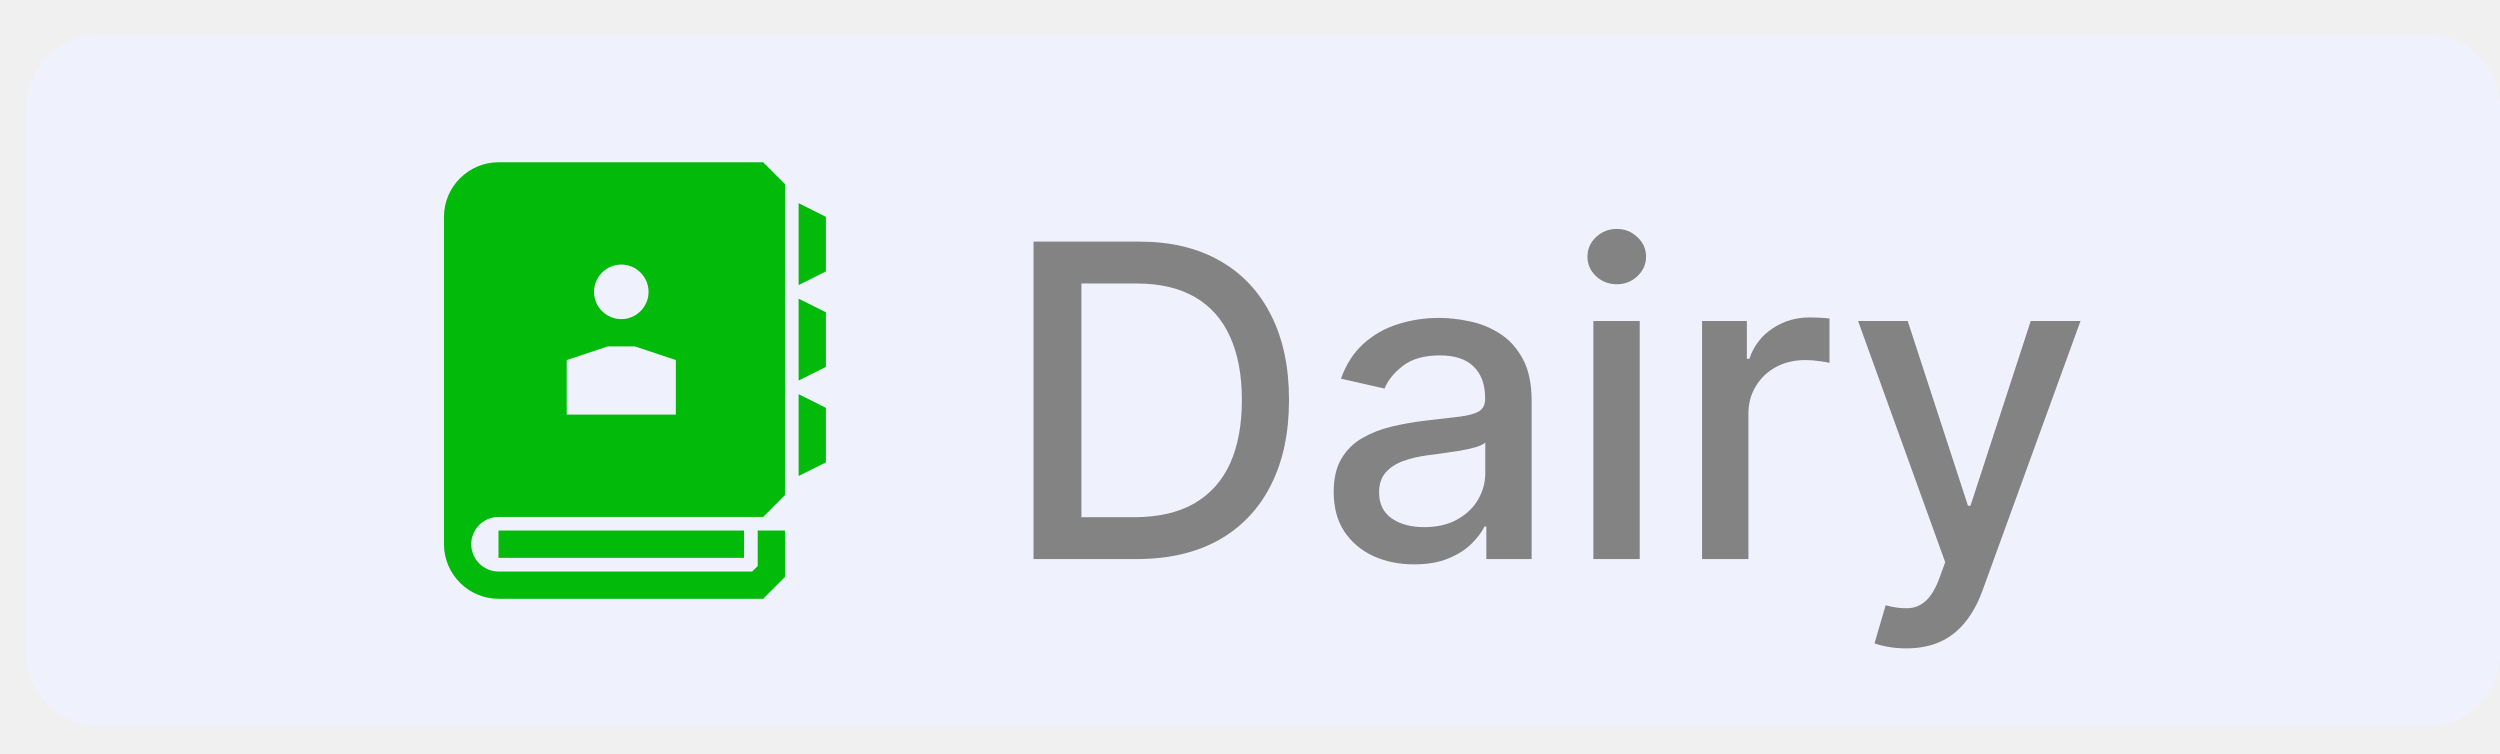
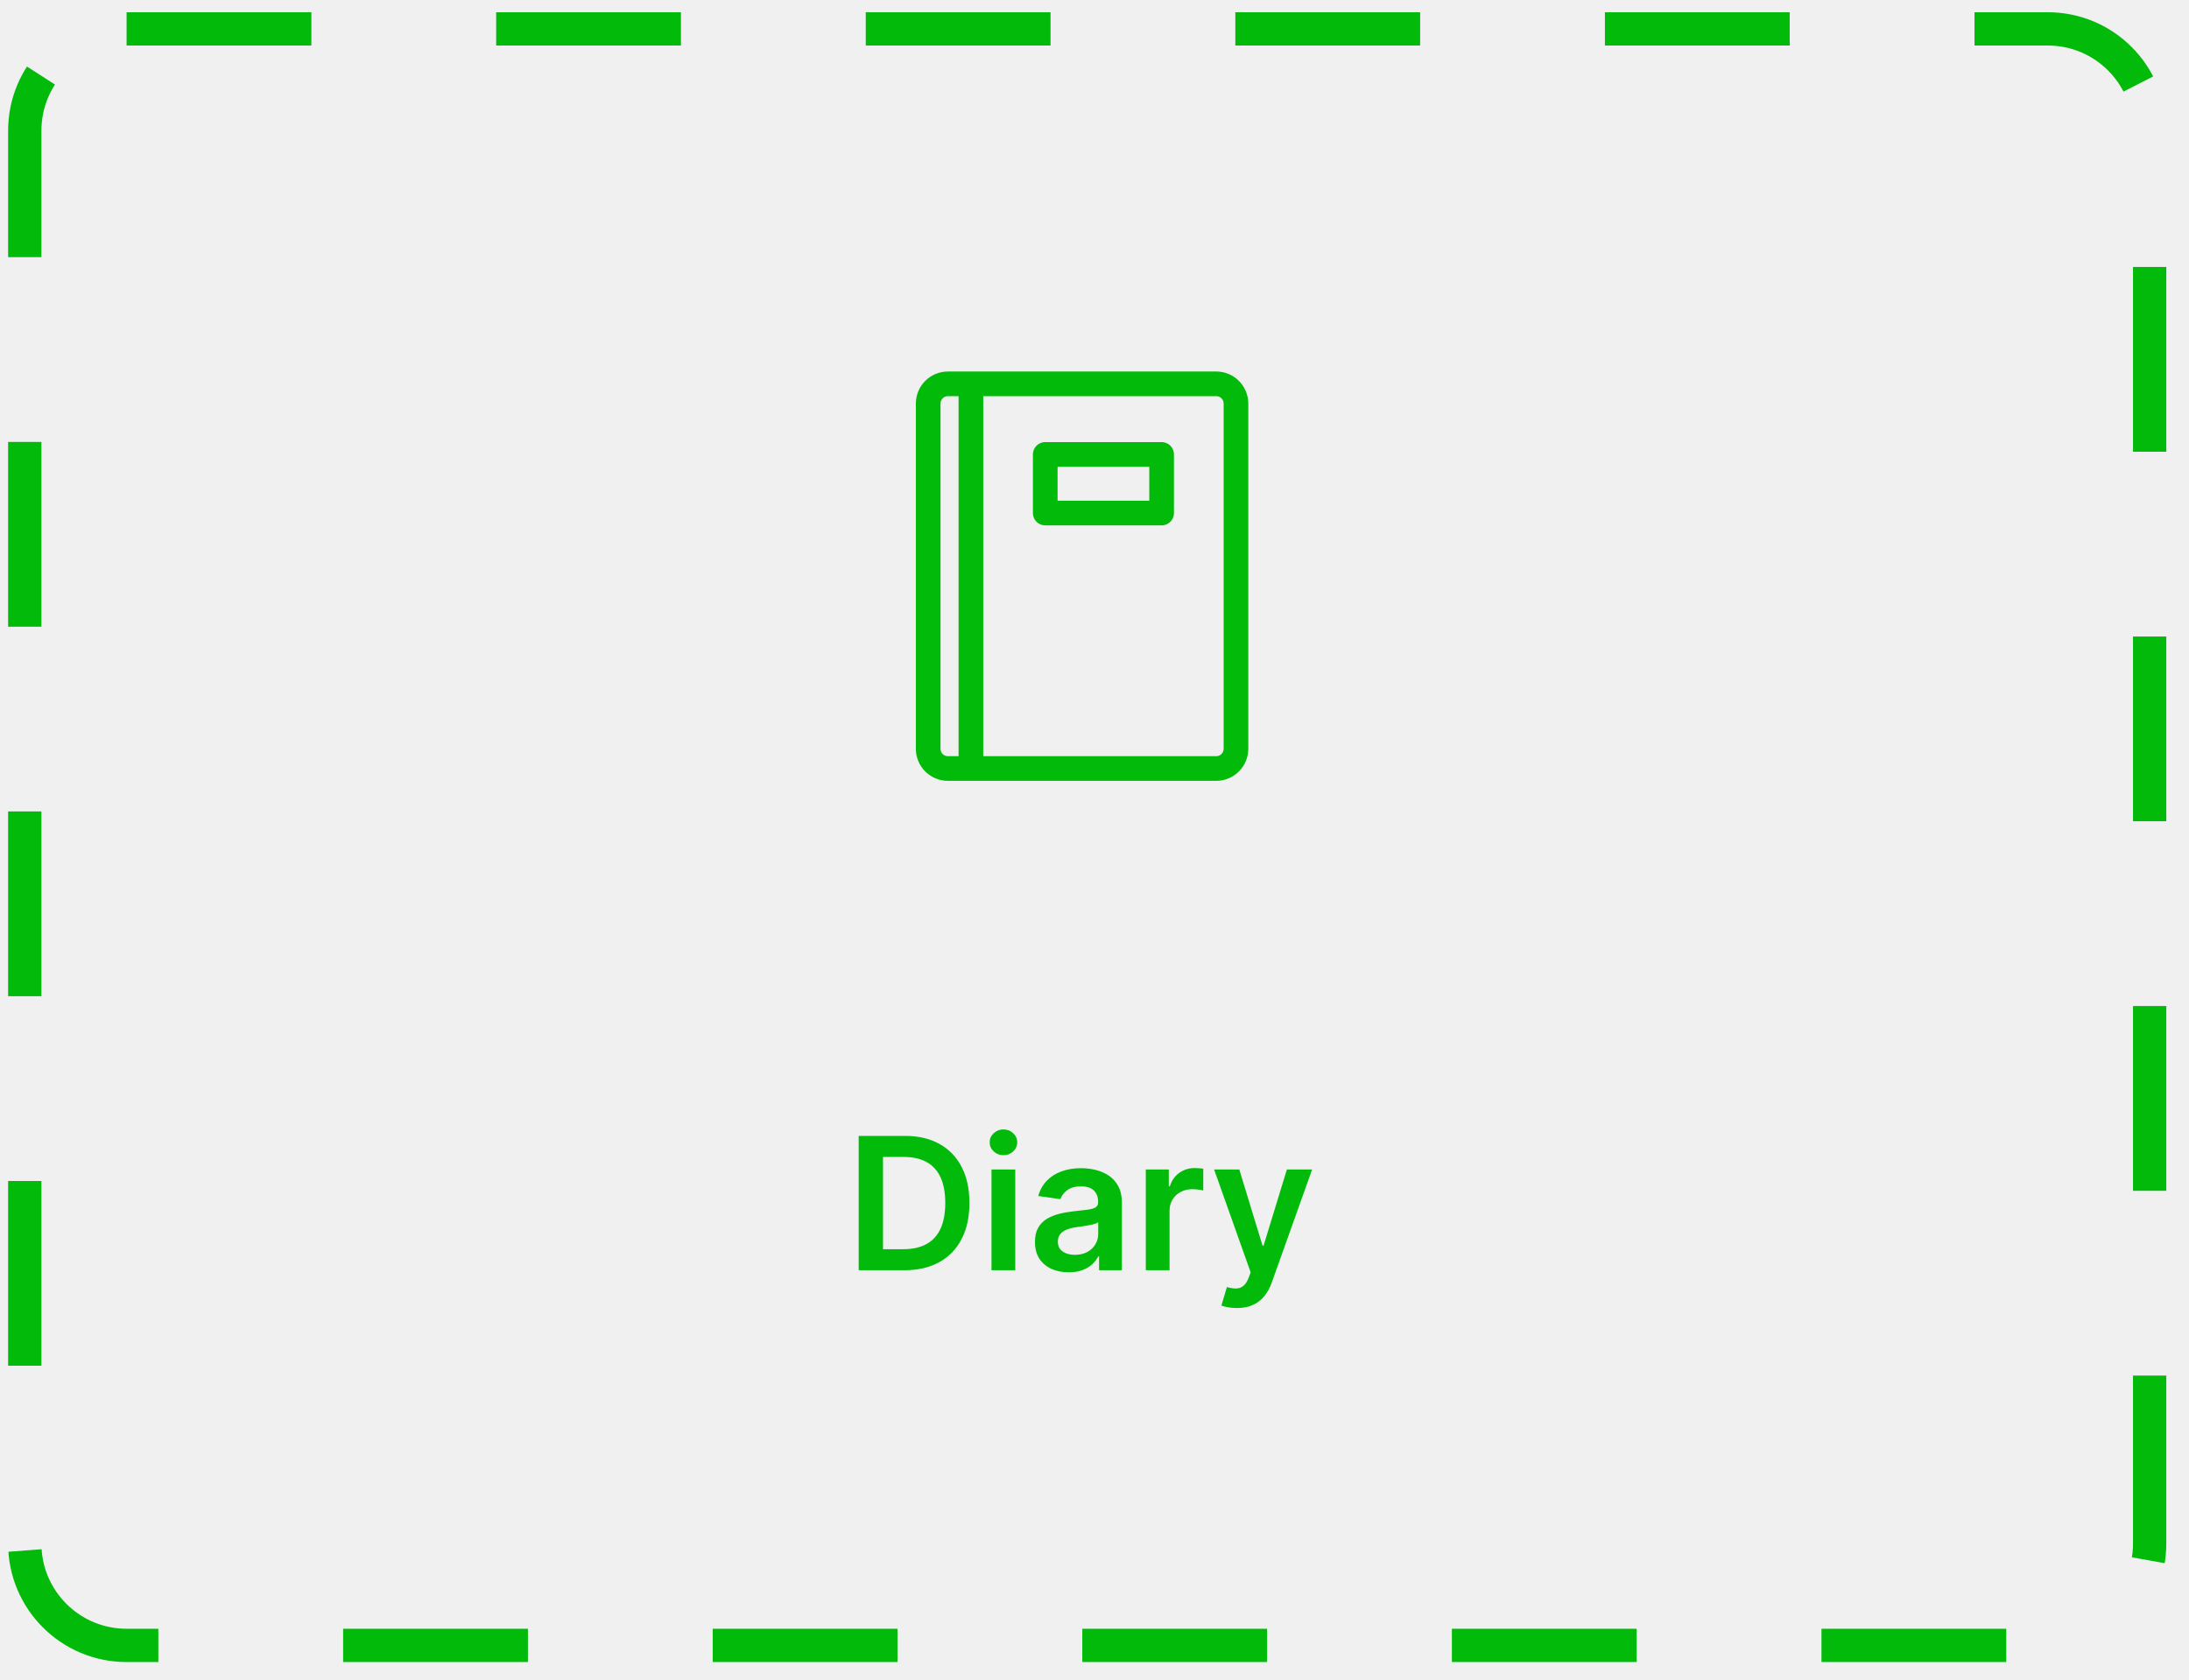
- <svg xmlns="http://www.w3.org/2000/svg" width="63" height="19" viewBox="0 0 63 19" fill="none">
-   <rect x="0.667" y="0.881" width="62.333" height="17.417" rx="1.833" fill="#EFF2FC" />
-   <g clip-path="url(#clip0_1314_7195)">
-     <path d="M20.125 5.12V7.183L20.812 6.839V5.464L20.125 5.12Z" fill="#02BA09" />
-     <path d="M20.125 9.589L20.812 9.245V7.87L20.125 7.527V9.589Z" fill="#02BA09" />
-     <path d="M20.125 11.995L20.812 11.652V10.277L20.125 9.933V11.995Z" fill="#02BA09" />
-     <path d="M18.75 13.37H12.562V14.058H18.75V13.37Z" fill="#02BA09" />
-     <path d="M12.562 4.089C11.806 4.089 11.188 4.708 11.188 5.464V13.714C11.188 14.47 11.806 15.089 12.562 15.089H19.231L19.781 14.539V13.37H19.094V14.264L18.956 14.402H12.562C12.184 14.402 11.875 14.092 11.875 13.714C11.875 13.336 12.184 13.027 12.562 13.027H19.231L19.781 12.477V4.639L19.231 4.089H12.562ZM15.656 6.667C16.034 6.667 16.344 6.977 16.344 7.355C16.344 7.733 16.034 8.042 15.656 8.042C15.278 8.042 14.969 7.733 14.969 7.355C14.969 6.977 15.278 6.667 15.656 6.667ZM17.031 10.448H14.281V9.074L15.312 8.73H16L17.031 9.074V10.448Z" fill="#02BA09" />
-   </g>
-   <path d="M28.635 14.089H26.045V6.089H28.717C29.501 6.089 30.174 6.249 30.737 6.57C31.299 6.887 31.73 7.344 32.03 7.941C32.332 8.534 32.483 9.247 32.483 10.077C32.483 10.911 32.331 11.627 32.026 12.226C31.724 12.825 31.286 13.286 30.713 13.609C30.14 13.929 29.448 14.089 28.635 14.089ZM27.252 13.034H28.569C29.178 13.034 29.685 12.92 30.088 12.691C30.492 12.459 30.794 12.124 30.995 11.687C31.195 11.247 31.295 10.71 31.295 10.077C31.295 9.45 31.195 8.917 30.995 8.48C30.797 8.042 30.501 7.71 30.108 7.484C29.715 7.257 29.226 7.144 28.643 7.144H27.252V13.034ZM35.636 14.222C35.256 14.222 34.912 14.152 34.605 14.011C34.298 13.868 34.054 13.661 33.874 13.39C33.697 13.119 33.609 12.787 33.609 12.394C33.609 12.055 33.674 11.777 33.804 11.558C33.934 11.339 34.11 11.166 34.331 11.038C34.553 10.911 34.8 10.814 35.074 10.749C35.347 10.684 35.626 10.635 35.91 10.601C36.269 10.559 36.561 10.525 36.785 10.499C37.009 10.471 37.171 10.425 37.273 10.363C37.374 10.3 37.425 10.198 37.425 10.058V10.03C37.425 9.689 37.329 9.425 37.136 9.238C36.946 9.05 36.662 8.956 36.285 8.956C35.891 8.956 35.581 9.044 35.355 9.218C35.131 9.39 34.976 9.581 34.89 9.792L33.792 9.542C33.923 9.178 34.113 8.883 34.363 8.659C34.615 8.433 34.906 8.269 35.234 8.167C35.562 8.063 35.907 8.011 36.269 8.011C36.509 8.011 36.763 8.04 37.031 8.097C37.302 8.152 37.554 8.253 37.789 8.402C38.026 8.55 38.22 8.762 38.371 9.038C38.522 9.312 38.597 9.667 38.597 10.105V14.089H37.456V13.269H37.41C37.334 13.42 37.221 13.568 37.07 13.714C36.919 13.86 36.725 13.981 36.488 14.077C36.251 14.174 35.967 14.222 35.636 14.222ZM35.89 13.284C36.213 13.284 36.489 13.221 36.718 13.093C36.95 12.965 37.126 12.799 37.246 12.593C37.368 12.385 37.429 12.162 37.429 11.925V11.152C37.388 11.193 37.307 11.232 37.187 11.269C37.07 11.303 36.936 11.333 36.785 11.359C36.634 11.382 36.486 11.404 36.343 11.425C36.2 11.443 36.08 11.459 35.984 11.472C35.757 11.501 35.55 11.549 35.363 11.617C35.178 11.684 35.029 11.782 34.917 11.909C34.808 12.034 34.753 12.201 34.753 12.409C34.753 12.698 34.86 12.917 35.074 13.066C35.287 13.211 35.559 13.284 35.89 13.284ZM40.153 14.089V8.089H41.321V14.089H40.153ZM40.743 7.163C40.54 7.163 40.365 7.096 40.219 6.96C40.076 6.822 40.004 6.658 40.004 6.468C40.004 6.275 40.076 6.111 40.219 5.976C40.365 5.838 40.54 5.769 40.743 5.769C40.946 5.769 41.119 5.838 41.262 5.976C41.408 6.111 41.481 6.275 41.481 6.468C41.481 6.658 41.408 6.822 41.262 6.96C41.119 7.096 40.946 7.163 40.743 7.163ZM42.892 14.089V8.089H44.021V9.042H44.084C44.193 8.719 44.386 8.465 44.662 8.281C44.94 8.093 45.255 7.999 45.607 7.999C45.68 7.999 45.766 8.002 45.865 8.007C45.966 8.012 46.046 8.019 46.103 8.027V9.144C46.056 9.131 45.973 9.116 45.853 9.101C45.733 9.083 45.613 9.074 45.494 9.074C45.218 9.074 44.971 9.132 44.755 9.249C44.542 9.364 44.373 9.524 44.248 9.73C44.123 9.933 44.06 10.165 44.06 10.425V14.089H42.892ZM48.035 16.339C47.86 16.339 47.701 16.325 47.558 16.296C47.415 16.27 47.308 16.241 47.238 16.21L47.519 15.253C47.733 15.31 47.923 15.335 48.089 15.327C48.256 15.32 48.403 15.257 48.531 15.14C48.661 15.023 48.776 14.831 48.874 14.566L49.019 14.167L46.824 8.089H48.074L49.593 12.745H49.656L51.175 8.089H52.429L49.956 14.89C49.842 15.202 49.696 15.467 49.519 15.683C49.342 15.902 49.131 16.066 48.886 16.175C48.641 16.285 48.358 16.339 48.035 16.339Z" fill="#838383" />
-   <defs>
-     <clipPath id="clip0_1314_7195">
-       <rect width="11" height="11" fill="white" transform="translate(10.5 4.08914)" />
-     </clipPath>
-   </defs>
+ <svg xmlns="http://www.w3.org/2000/svg" width="86" height="66" viewBox="0 0 86 66" fill="none">
+   <rect x="0.973" y="1.135" width="83.481" height="63.519" rx="4" stroke="#02BA09" stroke-width="1.308" stroke-dasharray="7.26 7.26" />
+   <path d="M38.144 30.198H37.241C37.035 30.198 36.838 30.116 36.693 29.971C36.547 29.825 36.466 29.628 36.466 29.423V15.858C36.466 15.652 36.547 15.455 36.693 15.309C36.838 15.164 37.035 15.082 37.241 15.082H38.144M38.144 30.198V15.082M38.144 30.198H47.783C47.989 30.198 48.186 30.116 48.331 29.971C48.476 29.825 48.558 29.628 48.558 29.423V15.858C48.558 15.652 48.476 15.455 48.331 15.309C48.186 15.164 47.989 15.082 47.783 15.082H38.144" stroke="#02BA09" stroke-width="0.969" stroke-linecap="round" stroke-linejoin="round" />
+   <path d="M41.065 17.856H45.637V20.159H41.065V17.856Z" stroke="#02BA09" stroke-width="0.969" stroke-linecap="round" stroke-linejoin="round" />
+   <path d="M35.524 49.913H33.735V44.634H35.56C36.084 44.634 36.534 44.739 36.91 44.951C37.289 45.16 37.579 45.462 37.782 45.856C37.985 46.249 38.086 46.72 38.086 47.268C38.086 47.818 37.984 48.291 37.779 48.686C37.577 49.081 37.283 49.385 36.9 49.596C36.519 49.807 36.06 49.913 35.524 49.913ZM34.691 49.086H35.477C35.845 49.086 36.152 49.019 36.398 48.885C36.643 48.749 36.828 48.547 36.952 48.279C37.075 48.009 37.137 47.672 37.137 47.268C37.137 46.864 37.075 46.529 36.952 46.263C36.828 45.995 36.645 45.795 36.403 45.662C36.162 45.528 35.863 45.461 35.506 45.461H34.691V49.086ZM38.953 49.913V45.954H39.887V49.913H38.953ZM39.423 45.392C39.275 45.392 39.148 45.343 39.041 45.245C38.935 45.145 38.881 45.026 38.881 44.886C38.881 44.745 38.935 44.626 39.041 44.528C39.148 44.428 39.275 44.379 39.423 44.379C39.572 44.379 39.699 44.428 39.804 44.528C39.911 44.626 39.964 44.745 39.964 44.886C39.964 45.026 39.911 45.145 39.804 45.245C39.699 45.343 39.572 45.392 39.423 45.392ZM41.986 49.993C41.735 49.993 41.509 49.948 41.308 49.859C41.108 49.768 40.95 49.634 40.833 49.457C40.718 49.28 40.661 49.062 40.661 48.802C40.661 48.579 40.702 48.394 40.784 48.248C40.867 48.102 40.98 47.985 41.122 47.897C41.265 47.81 41.425 47.743 41.604 47.699C41.785 47.652 41.971 47.619 42.164 47.598C42.396 47.574 42.584 47.553 42.728 47.534C42.873 47.513 42.977 47.482 43.043 47.441C43.11 47.398 43.143 47.332 43.143 47.242V47.227C43.143 47.033 43.086 46.882 42.97 46.776C42.855 46.669 42.689 46.616 42.473 46.616C42.244 46.616 42.063 46.666 41.929 46.766C41.797 46.865 41.707 46.983 41.661 47.119L40.79 46.995C40.858 46.754 40.972 46.553 41.13 46.392C41.288 46.228 41.481 46.106 41.71 46.026C41.938 45.943 42.191 45.902 42.468 45.902C42.658 45.902 42.848 45.924 43.038 45.969C43.227 46.014 43.399 46.088 43.556 46.191C43.712 46.292 43.837 46.431 43.932 46.606C44.028 46.781 44.076 47 44.076 47.263V49.913H43.179V49.369H43.148C43.092 49.479 43.012 49.582 42.909 49.679C42.807 49.773 42.679 49.85 42.525 49.908C42.371 49.965 42.192 49.993 41.986 49.993ZM42.228 49.307C42.415 49.307 42.578 49.27 42.715 49.197C42.853 49.121 42.958 49.021 43.032 48.898C43.108 48.774 43.146 48.639 43.146 48.493V48.026C43.117 48.05 43.067 48.073 42.996 48.093C42.928 48.114 42.85 48.132 42.764 48.147C42.678 48.163 42.593 48.176 42.509 48.189C42.425 48.201 42.352 48.211 42.29 48.219C42.151 48.238 42.026 48.269 41.916 48.312C41.806 48.355 41.719 48.415 41.656 48.493C41.592 48.568 41.56 48.666 41.56 48.787C41.56 48.959 41.623 49.088 41.748 49.176C41.874 49.264 42.034 49.307 42.228 49.307ZM45.015 49.913V45.954H45.919V46.614H45.961C46.033 46.385 46.157 46.209 46.332 46.085C46.509 45.96 46.711 45.897 46.938 45.897C46.989 45.897 47.047 45.899 47.111 45.905C47.176 45.908 47.23 45.914 47.273 45.923V46.781C47.233 46.767 47.171 46.755 47.085 46.745C47.001 46.733 46.919 46.727 46.84 46.727C46.67 46.727 46.517 46.764 46.381 46.838C46.247 46.91 46.141 47.011 46.064 47.139C45.986 47.268 45.948 47.417 45.948 47.585V49.913H45.015ZM48.593 51.398C48.466 51.398 48.349 51.388 48.24 51.367C48.134 51.348 48.049 51.326 47.985 51.3L48.202 50.573C48.337 50.613 48.459 50.632 48.565 50.63C48.672 50.628 48.765 50.595 48.846 50.529C48.928 50.466 48.998 50.359 49.055 50.21L49.135 49.996L47.699 45.954H48.689L49.601 48.944H49.643L50.558 45.954H51.55L49.965 50.393C49.891 50.602 49.793 50.782 49.671 50.931C49.549 51.083 49.399 51.198 49.222 51.277C49.047 51.358 48.837 51.398 48.593 51.398Z" fill="#02BA09" />
</svg>
